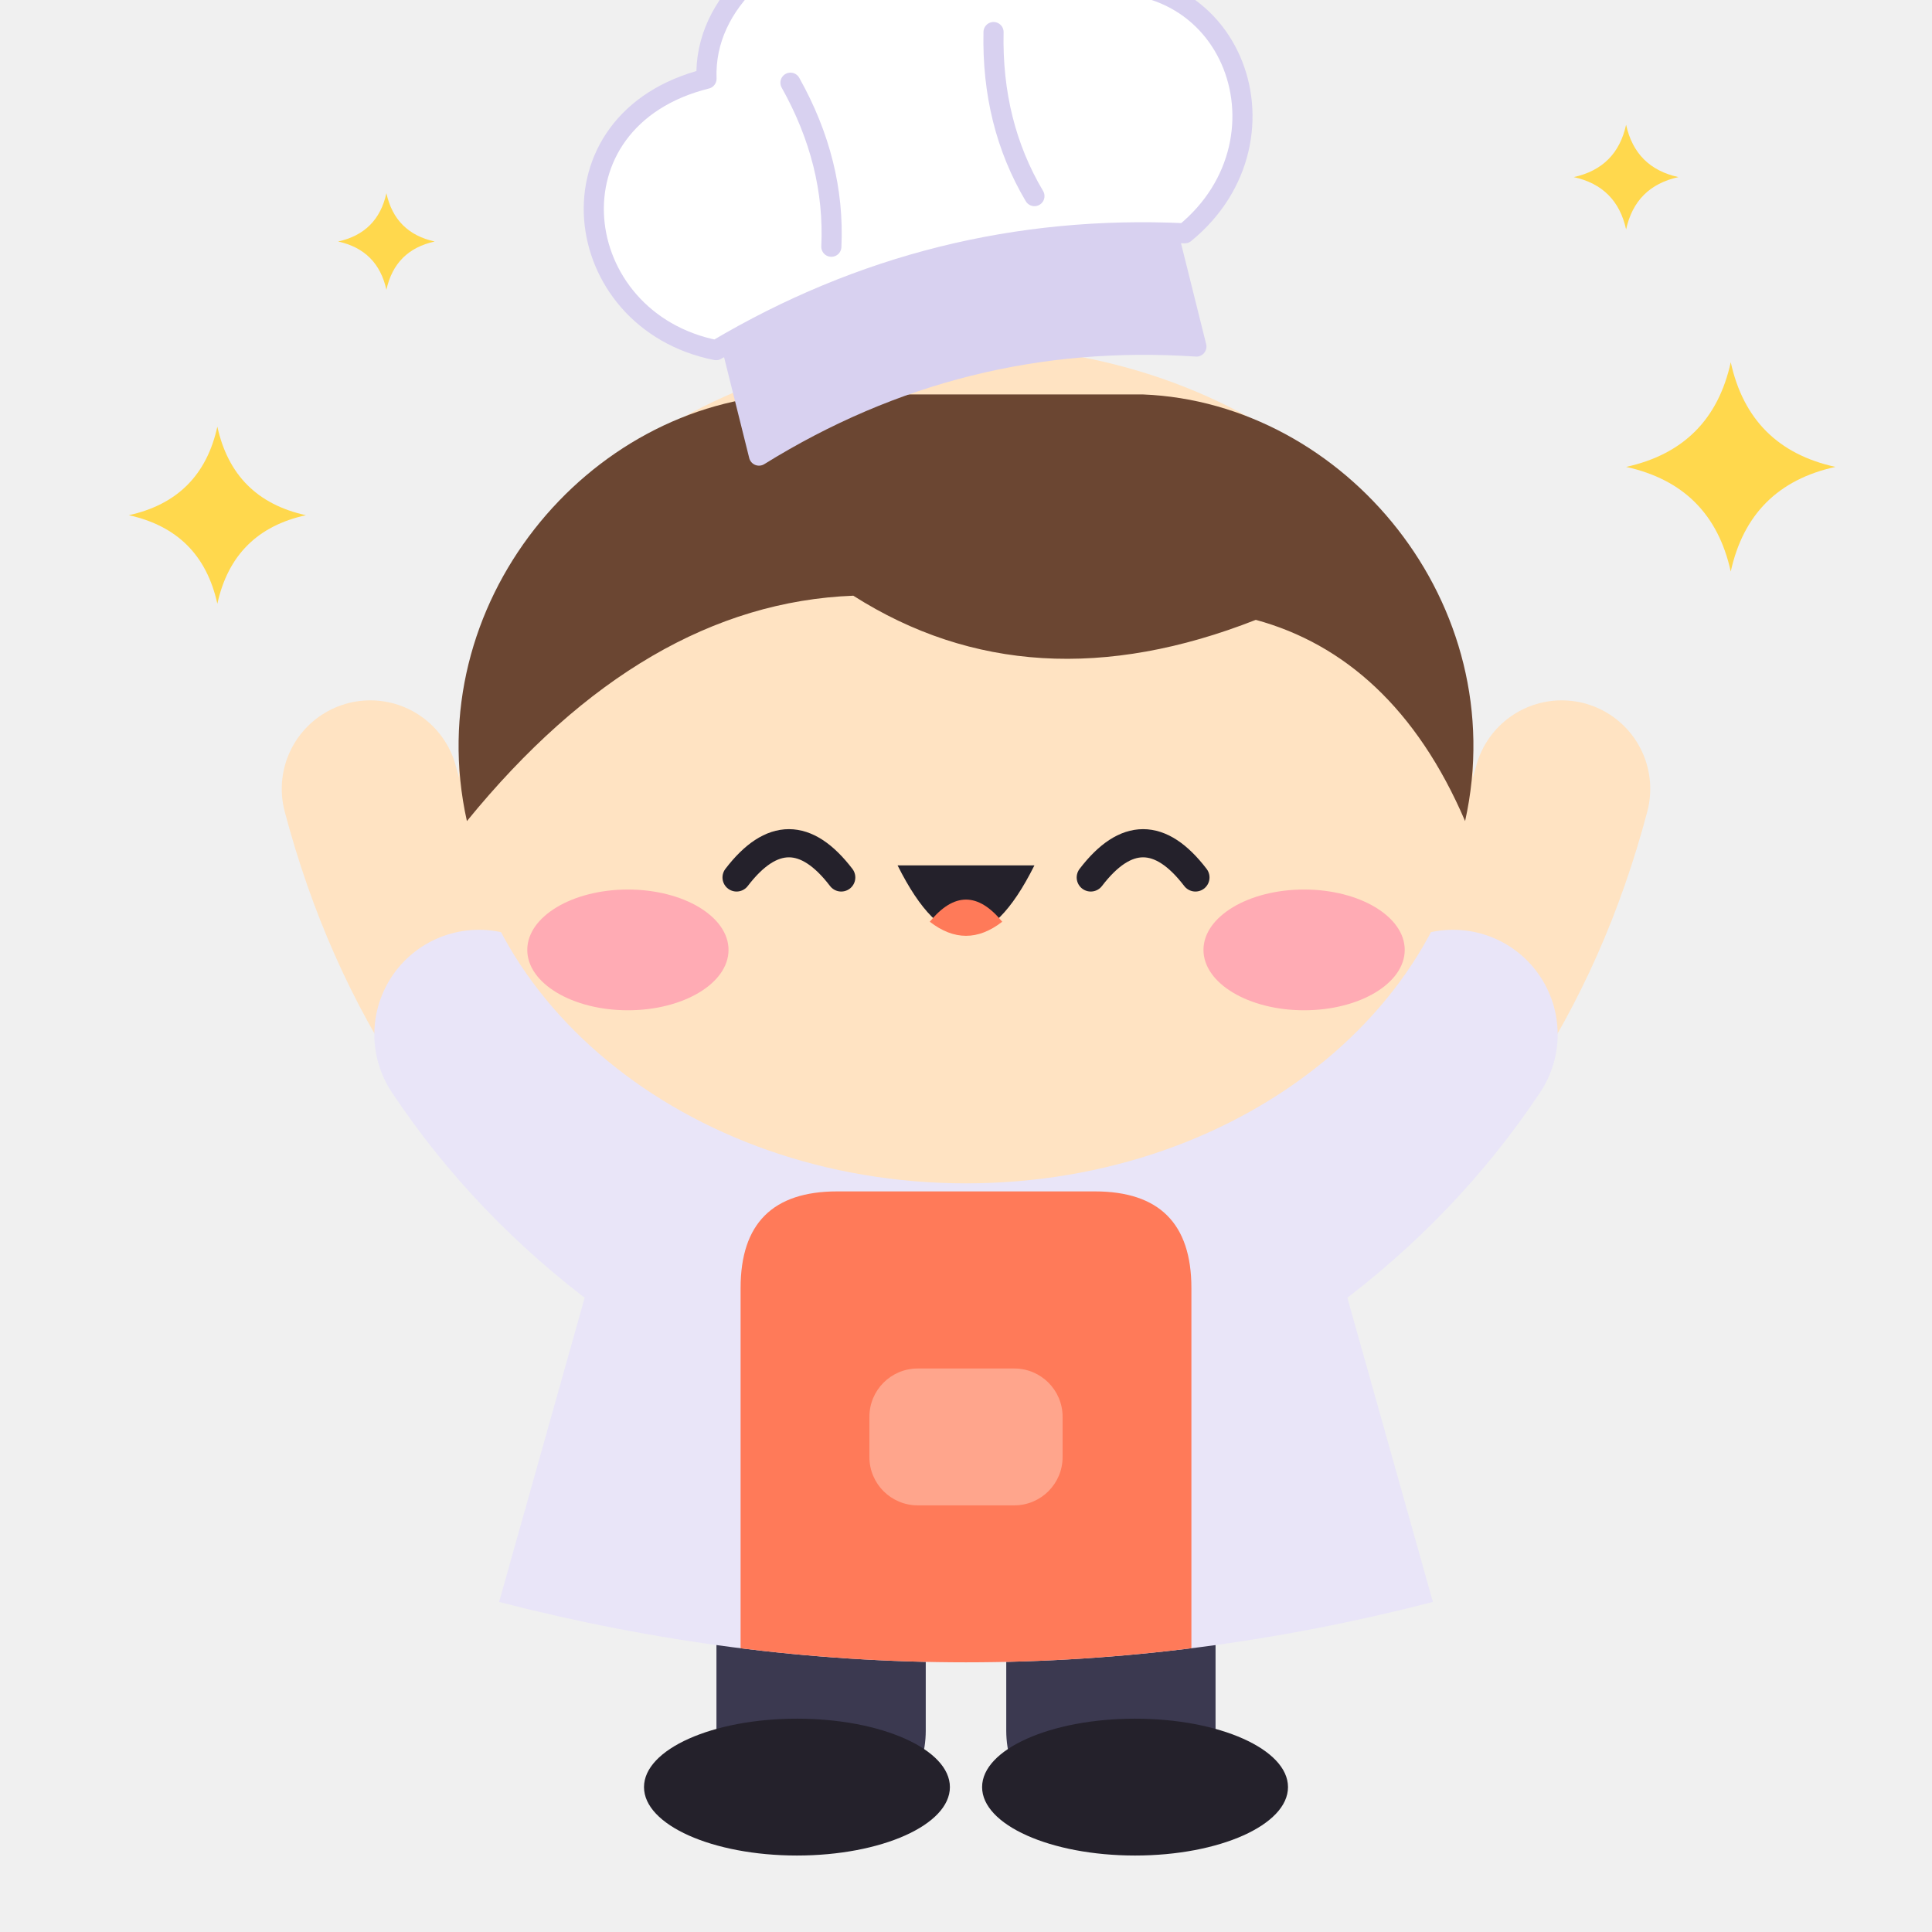
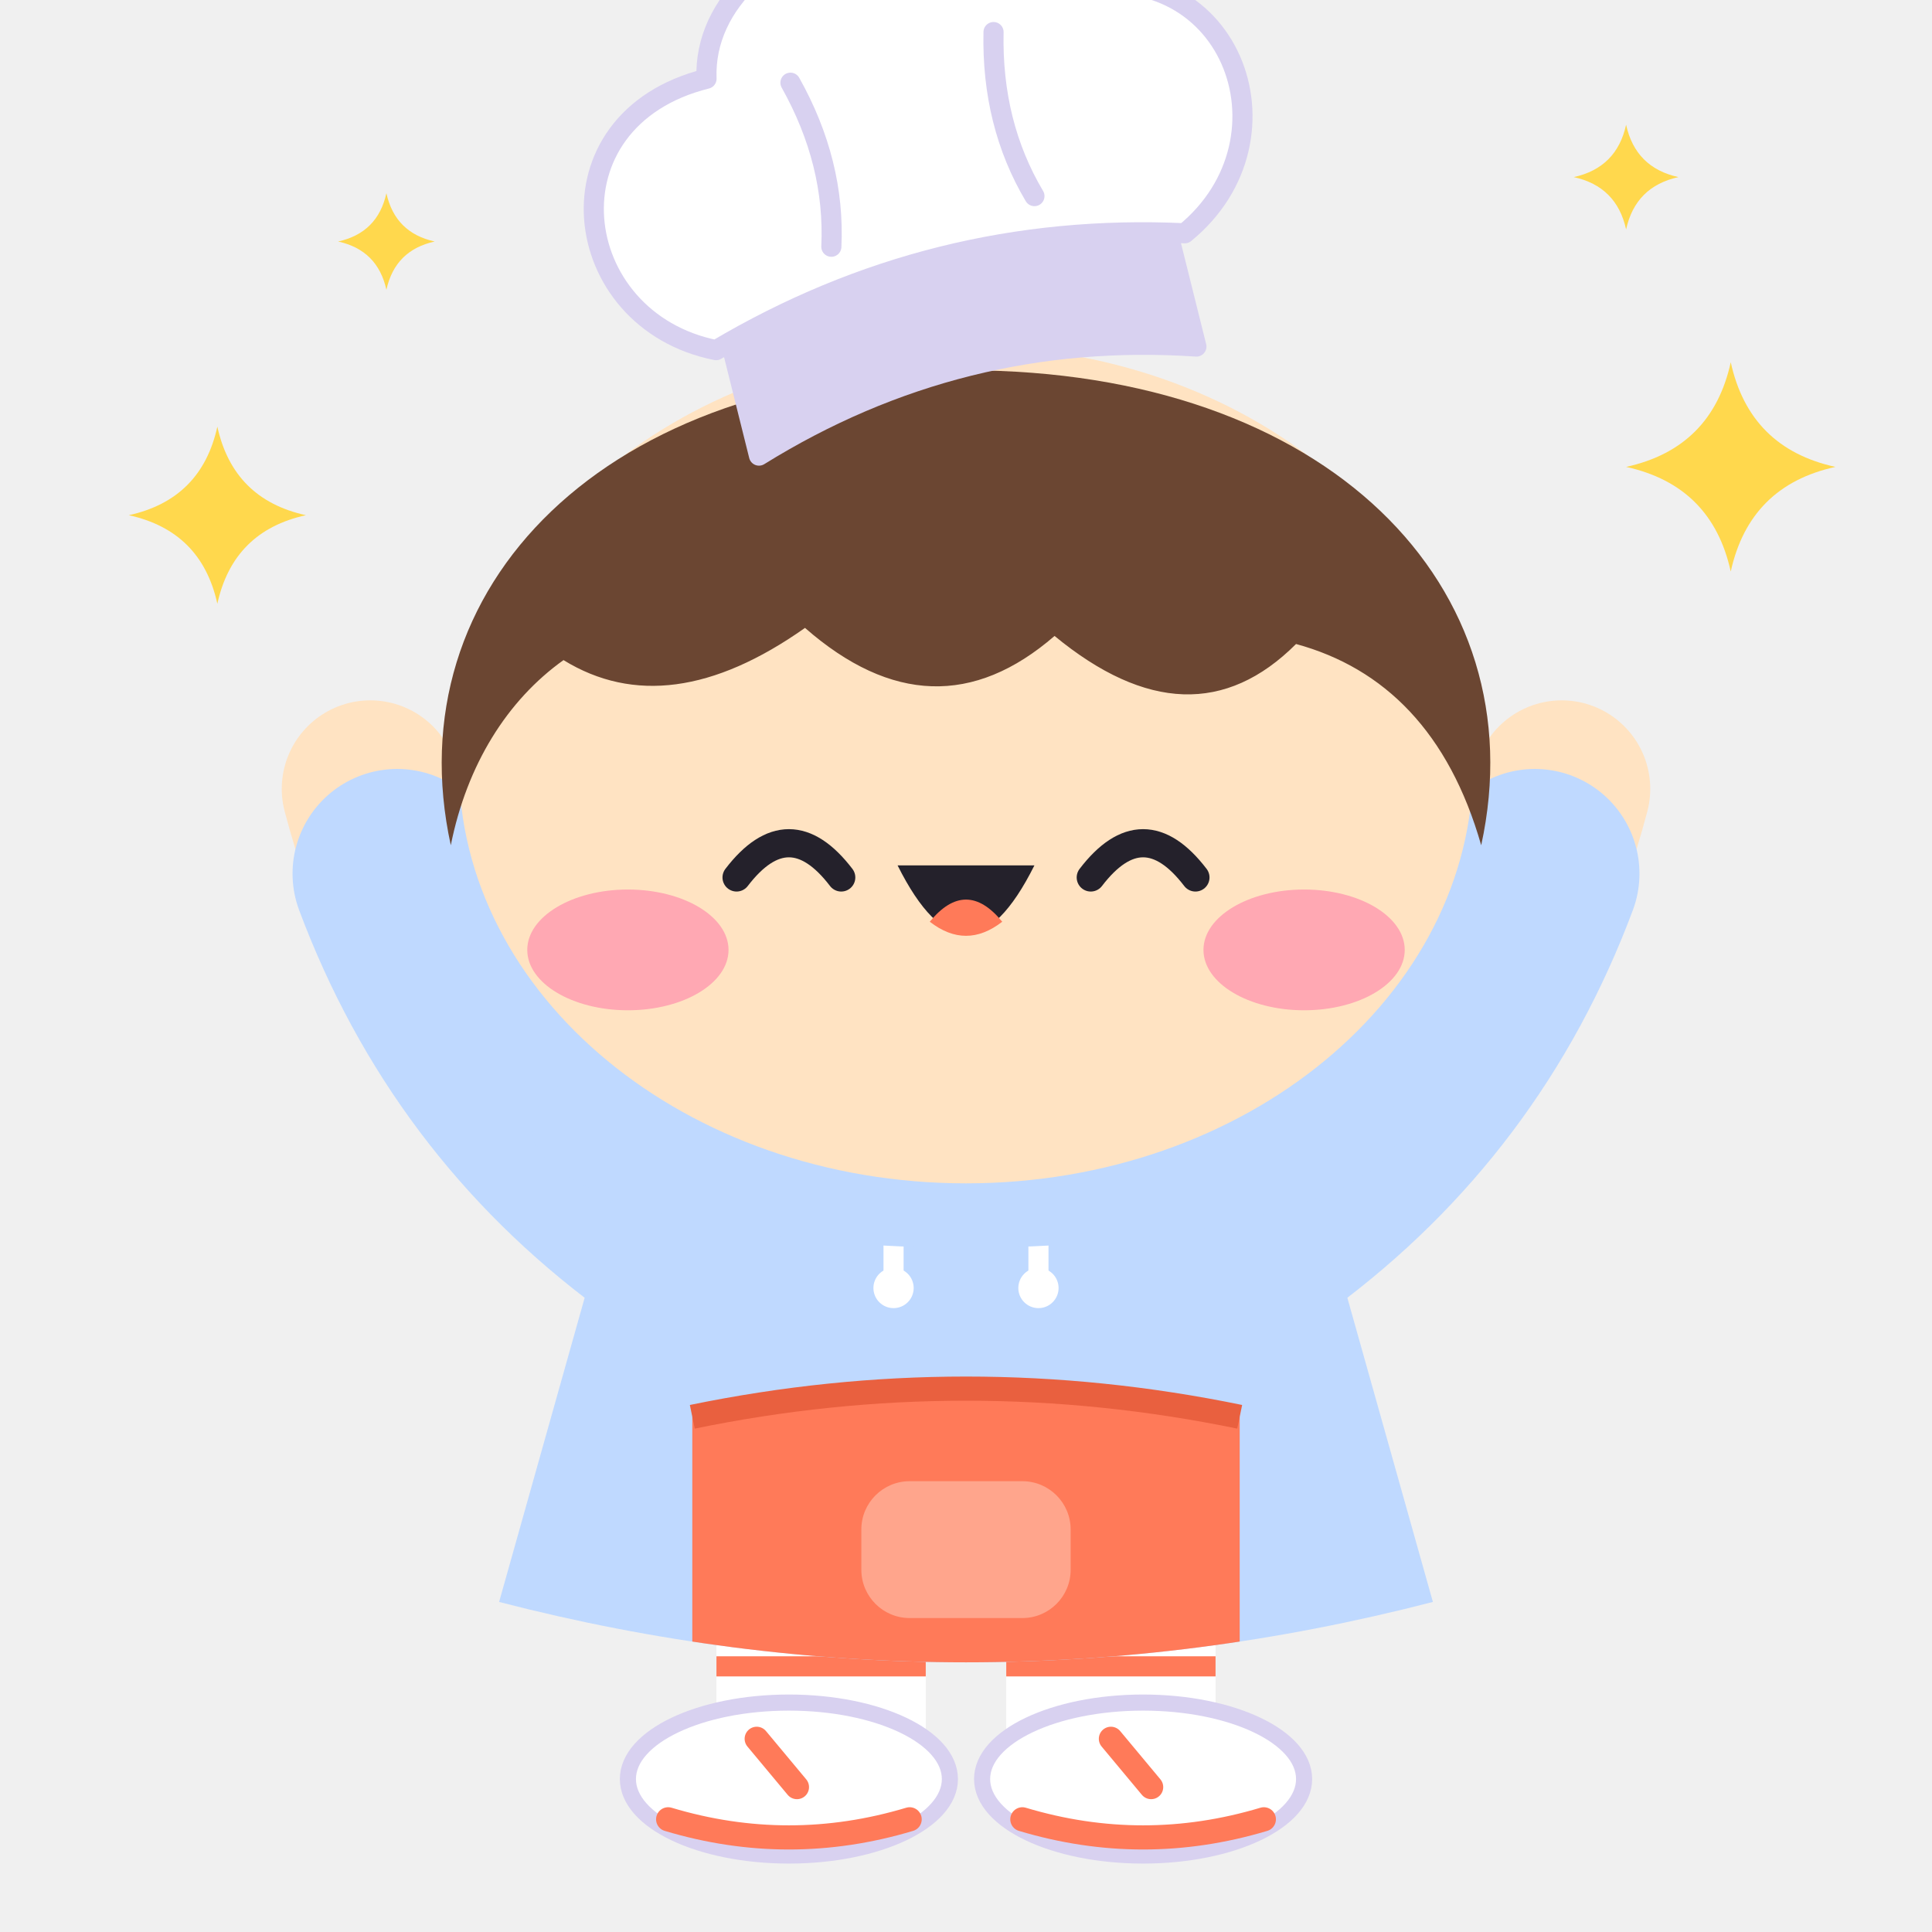
<svg xmlns="http://www.w3.org/2000/svg" viewBox="0 0 480 480" width="480" height="480">
-   <path d="M204 392 V430 M276 392 V430" stroke="#3B3950" stroke-width="52" stroke-linecap="round" />
-   <ellipse cx="198" cy="444" rx="38" ry="17" fill="#24212B" />
-   <ellipse cx="282" cy="444" rx="38" ry="17" fill="#24212B" />
+   <path d="M204 392 V430 M276 392 V430" stroke="#FFFFFF" stroke-width="52" stroke-linecap="round" />
+   <path d="M178 402 h52 M250 402 h52 M178 414 h52 M250 414 h52" stroke="#FF7A59" stroke-width="5" />
+   <ellipse cx="196" cy="442" rx="40" ry="19" fill="#FFFFFF" stroke="#D8D1F0" stroke-width="4" />
+   <path d="M166 452 q30 9 60 0" stroke="#FF7A59" stroke-width="6" stroke-linecap="round" fill="none" />
+   <path d="M188 432 l10 12" stroke="#FF7A59" stroke-width="6" stroke-linecap="round" />
+   <ellipse cx="284" cy="442" rx="40" ry="19" fill="#FFFFFF" stroke="#D8D1F0" stroke-width="4" />
+   <path d="M254 452 q30 9 60 0" stroke="#FF7A59" stroke-width="6" stroke-linecap="round" fill="none" />
+   <path d="M276 432 l10 12" stroke="#FF7A59" stroke-width="6" stroke-linecap="round" />
  <path d="M164 304 Q110.0 264.0 92 196" stroke="#FFE3C2" stroke-width="44" stroke-linecap="round" fill="none" />
-   <path d="M164 304 Q137.0 284.0 119.0 257.0" stroke="#E9E5F8" stroke-width="52" stroke-linecap="round" fill="none" />
+   <path d="M164 304 Q118.64 270.4 98.682 217.043" stroke="#BFD9FF" stroke-width="52" stroke-linecap="round" fill="none" />
  <path d="M316 304 Q370.0 264.0 388 196" stroke="#FFE3C2" stroke-width="44" stroke-linecap="round" fill="none" />
-   <path d="M316 304 Q343.0 284.0 361.0 257.0" stroke="#E9E5F8" stroke-width="52" stroke-linecap="round" fill="none" />
-   <clipPath id="c50772">
+   <path d="M316 304 Q361.36 270.4 381.318 217.043" stroke="#BFD9FF" stroke-width="52" stroke-linecap="round" fill="none" />
+   <clipPath id="c78978">
    <path d="M160 270 Q240 246 320 270 L356 398 Q240 428 124 398 Z" />
  </clipPath>
-   <path d="M160 270 Q240 246 320 270 L356 398 Q240 428 124 398 Z" fill="#E9E5F8" />
-   <g clip-path="url(#c50772)">
-     <path d="M184 420 V320 Q184 296 208 296 H272 Q296 296 296 320 V420 Z" fill="#FF7A59" />
-     <rect x="216" y="340" width="48" height="34" rx="12" fill="#FFA58C" />
-     <path d="M206 268 Q240 300 274 268 L262 258 Q240 268 218 258 Z" fill="#FFD84D" />
+   <path d="M160 270 Q240 246 320 270 L356 398 Q240 428 124 398 Z" fill="#BFD9FF" />
+   <g clip-path="url(#c78978)">
+     <path d="M222 282 v34 M258 282 v34" stroke="#FFFFFF" stroke-width="5" stroke-linecap="round" />
+     <circle cx="222" cy="320" r="5" fill="#FFFFFF" />
+     <circle cx="258" cy="320" r="5" fill="#FFFFFF" />
+     <path d="M172 440 V352 Q240 338 308 352 V440 Z" fill="#FF7A59" />
+     <rect x="214" y="368" width="52" height="34" rx="12" fill="#FFA58C" />
+     <path d="M172 352 Q240 338 308 352" stroke="#E9603F" stroke-width="6" fill="none" />
  </g>
+   <ellipse cx="240" cy="280" rx="108" ry="30" fill="#BFD9FF" />
  <ellipse cx="240" cy="190" rx="126" ry="104" fill="#FFE3C2" />
-   <path d="M116 204 C104 150 146 100 196 98 L284 98 C334 100 376 150 364 204 C352 176 334 160 312 154 Q256 176 212 148 Q160 150 116 204 Z" fill="#6B4632" />
+   <path d="M112 210 C98 146 150 92 240 92 C330 92 382 146 368 210 C360 182 344 166 322 160 Q296 186 262 158 Q232 184 200 156 Q166 180 140 164 C126 174 116 190 112 210 Z" fill="#6B4632" />
  <g transform="translate(0 -52) rotate(-14 240 140)">
    <path d="M184 152 Q240 134 296 152 L296 122 Q240 106 184 122 Z" fill="#D8D1F0" stroke="#D8D1F0" stroke-width="5" stroke-linejoin="round" />
    <path d="M180 124 C146 108 152 58 194 58 C202 20 278 20 286 58 C328 58 334 108 300 124 Q240 106 180 124 Z" fill="#FFFFFF" stroke="#D8D1F0" stroke-width="5" stroke-linejoin="round" />
    <path d="M214 64 q6 22 0 42 M266 64 q-6 22 0 42" stroke="#D8D1F0" stroke-width="5" stroke-linecap="round" fill="none" />
  </g>
  <g transform="translate(0 -48)">
-     <ellipse cx="156" cy="284" rx="25" ry="15" fill="#FF9DB0" opacity="0.8" />
-     <ellipse cx="324" cy="284" rx="25" ry="15" fill="#FF9DB0" opacity="0.8" />
+     <ellipse cx="156" cy="284" rx="25" ry="15" fill="#FF9DB0" opacity="0.85" />
+     <ellipse cx="324" cy="284" rx="25" ry="15" fill="#FF9DB0" opacity="0.85" />
    <path d="M183 266 q13 -17 26 0 M271 266 q13 -17 26 0" stroke="#24212B" stroke-width="7" stroke-linecap="round" fill="none" />
    <path d="M223 263 q17 34 34 0 z" fill="#24212B" />
    <path d="M231 277 q9 7 18 0 q-9 -11 -18 0 z" fill="#FF7A59" />
  </g>
  <path d="M54 106 q3.96 18.04 22 22 q-18.04 3.96 -22 22 q-3.96 -18.04 -22 -22 q18.04 -3.96 22 -22 z" fill="#FFD84D" />
  <path d="M430 90 q4.68 21.32 26 26 q-21.32 4.68 -26 26 q-4.68 -21.32 -26 -26 q21.32 -4.68 26 -26 z" fill="#FFD84D" />
  <path d="M404 31 q2.34 10.66 13 13 q-10.66 2.34 -13 13 q-2.34 -10.66 -13 -13 q10.66 -2.34 13 -13 z" fill="#FFD84D" />
  <path d="M96 48 q2.16 9.84 12 12 q-9.84 2.16 -12 12 q-2.16 -9.84 -12 -12 q9.84 -2.16 12 -12 z" fill="#FFD84D" />
</svg>
